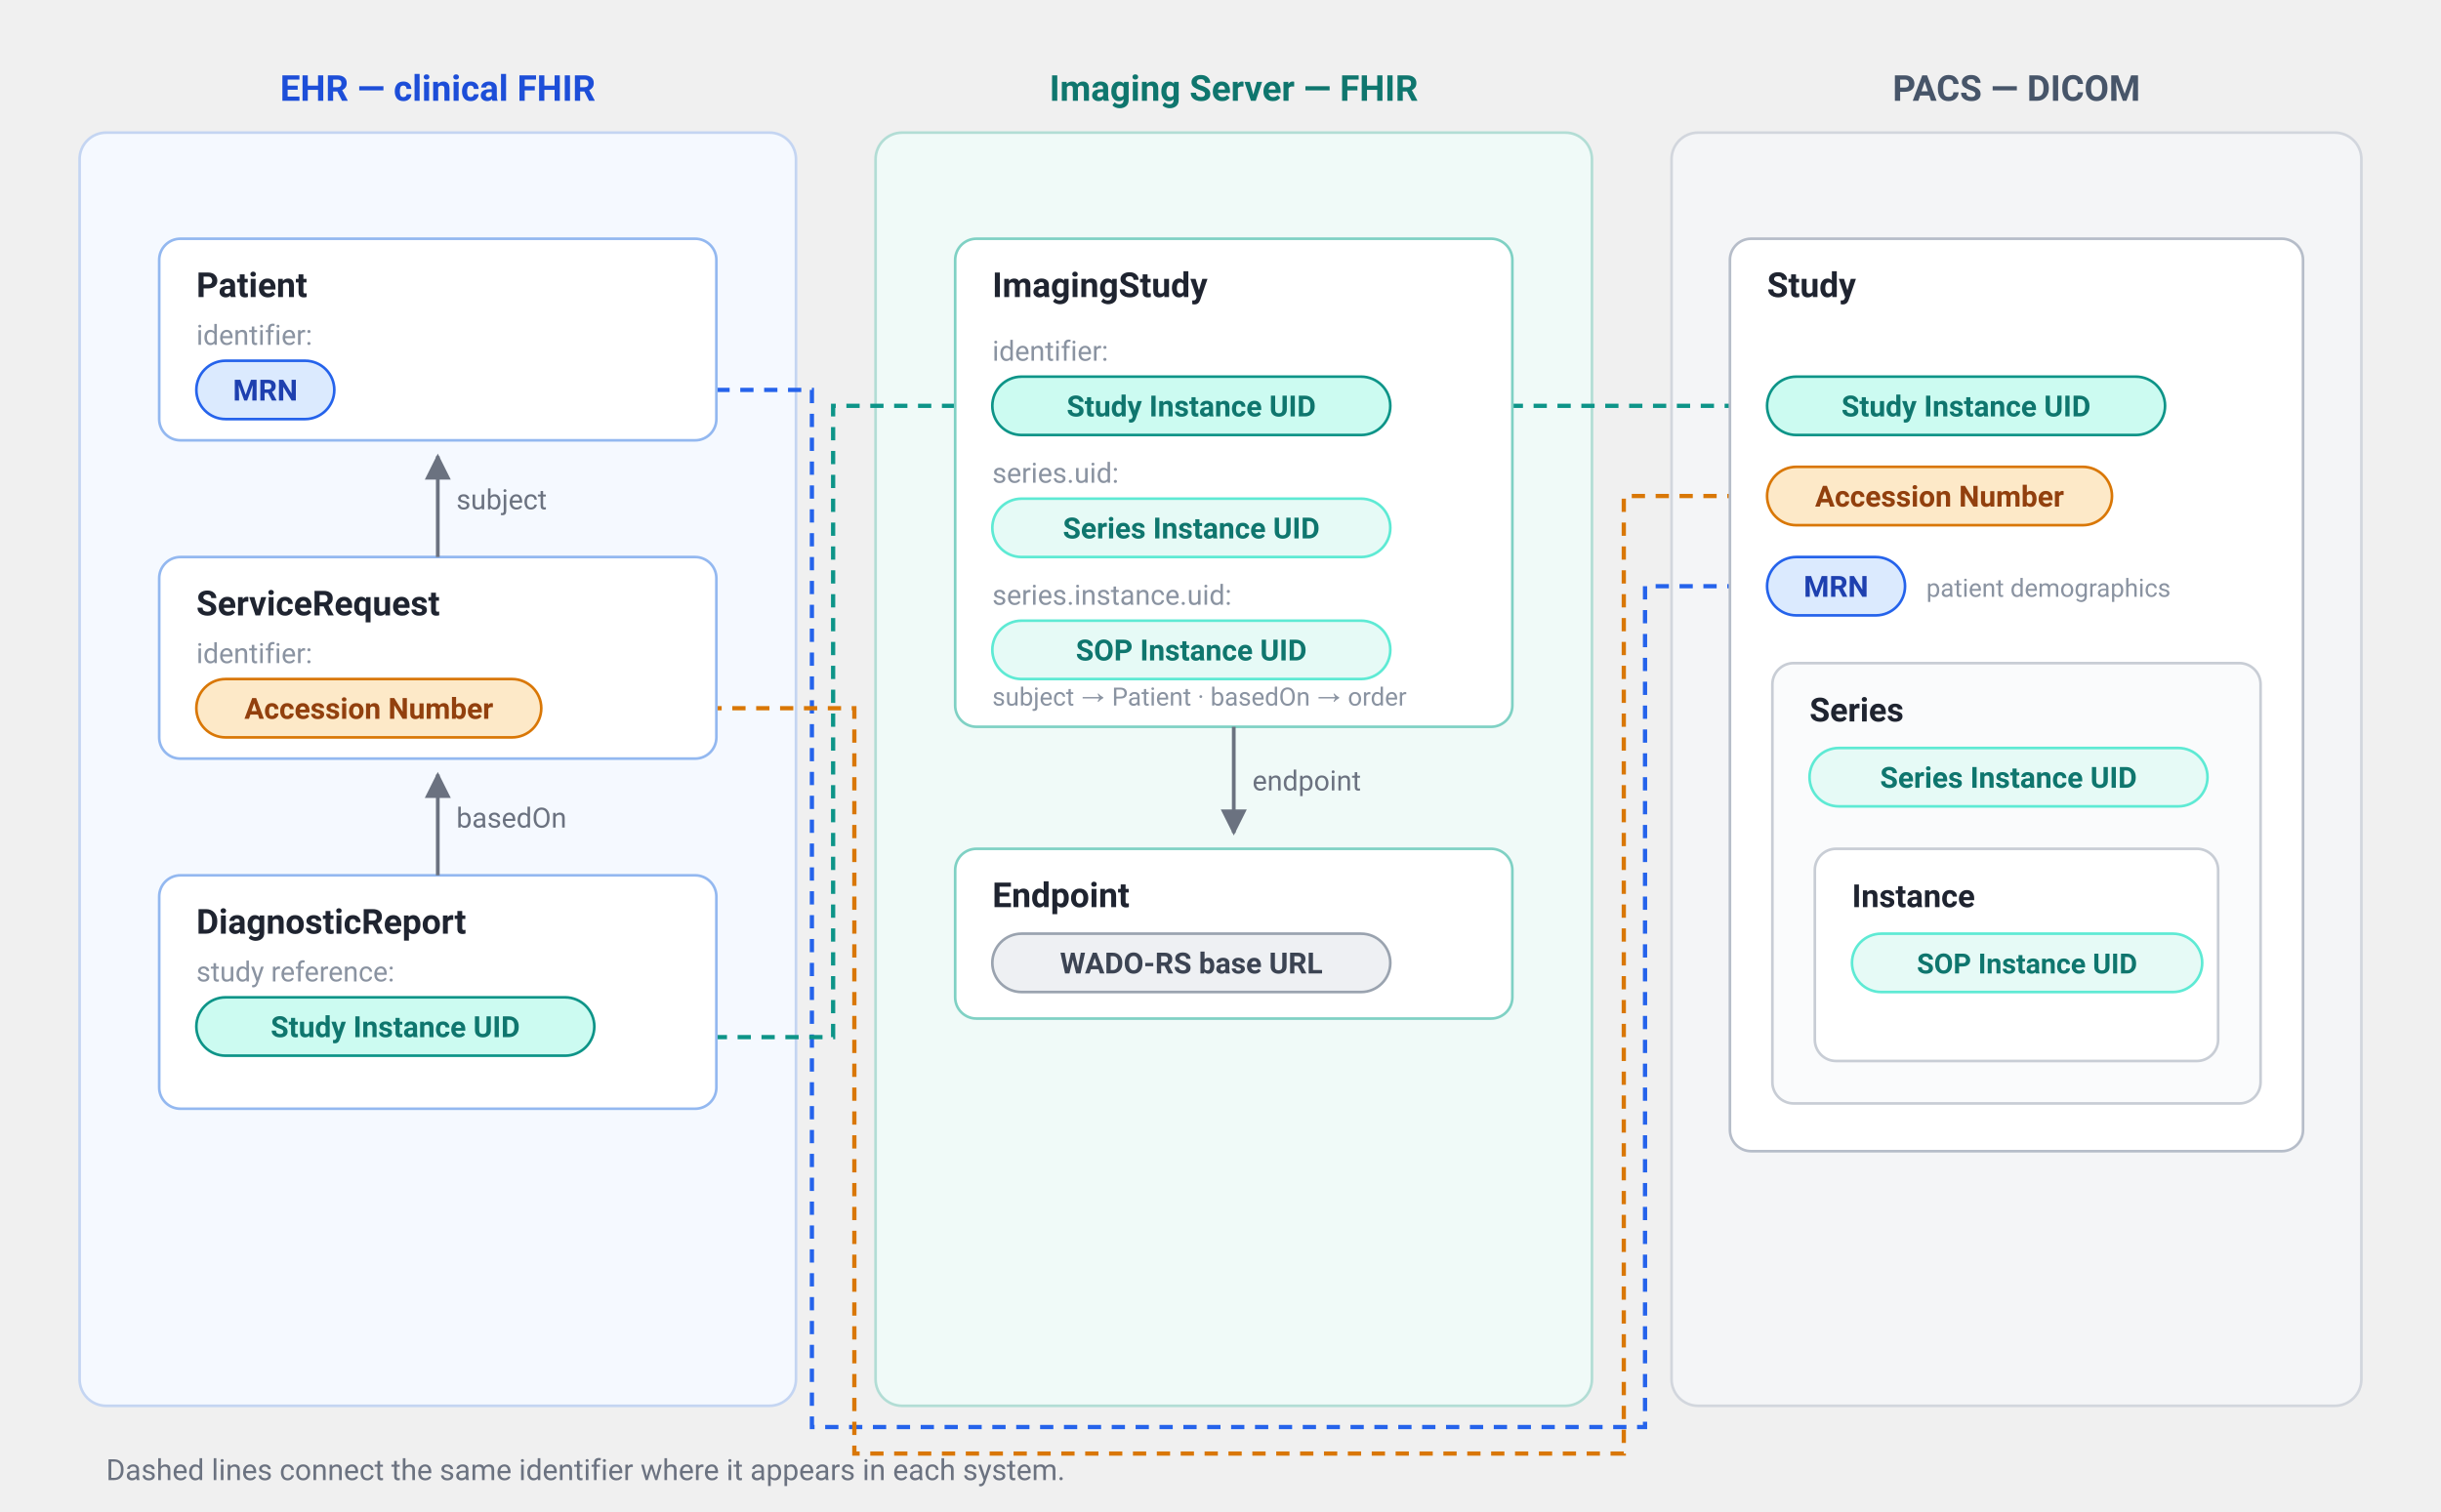
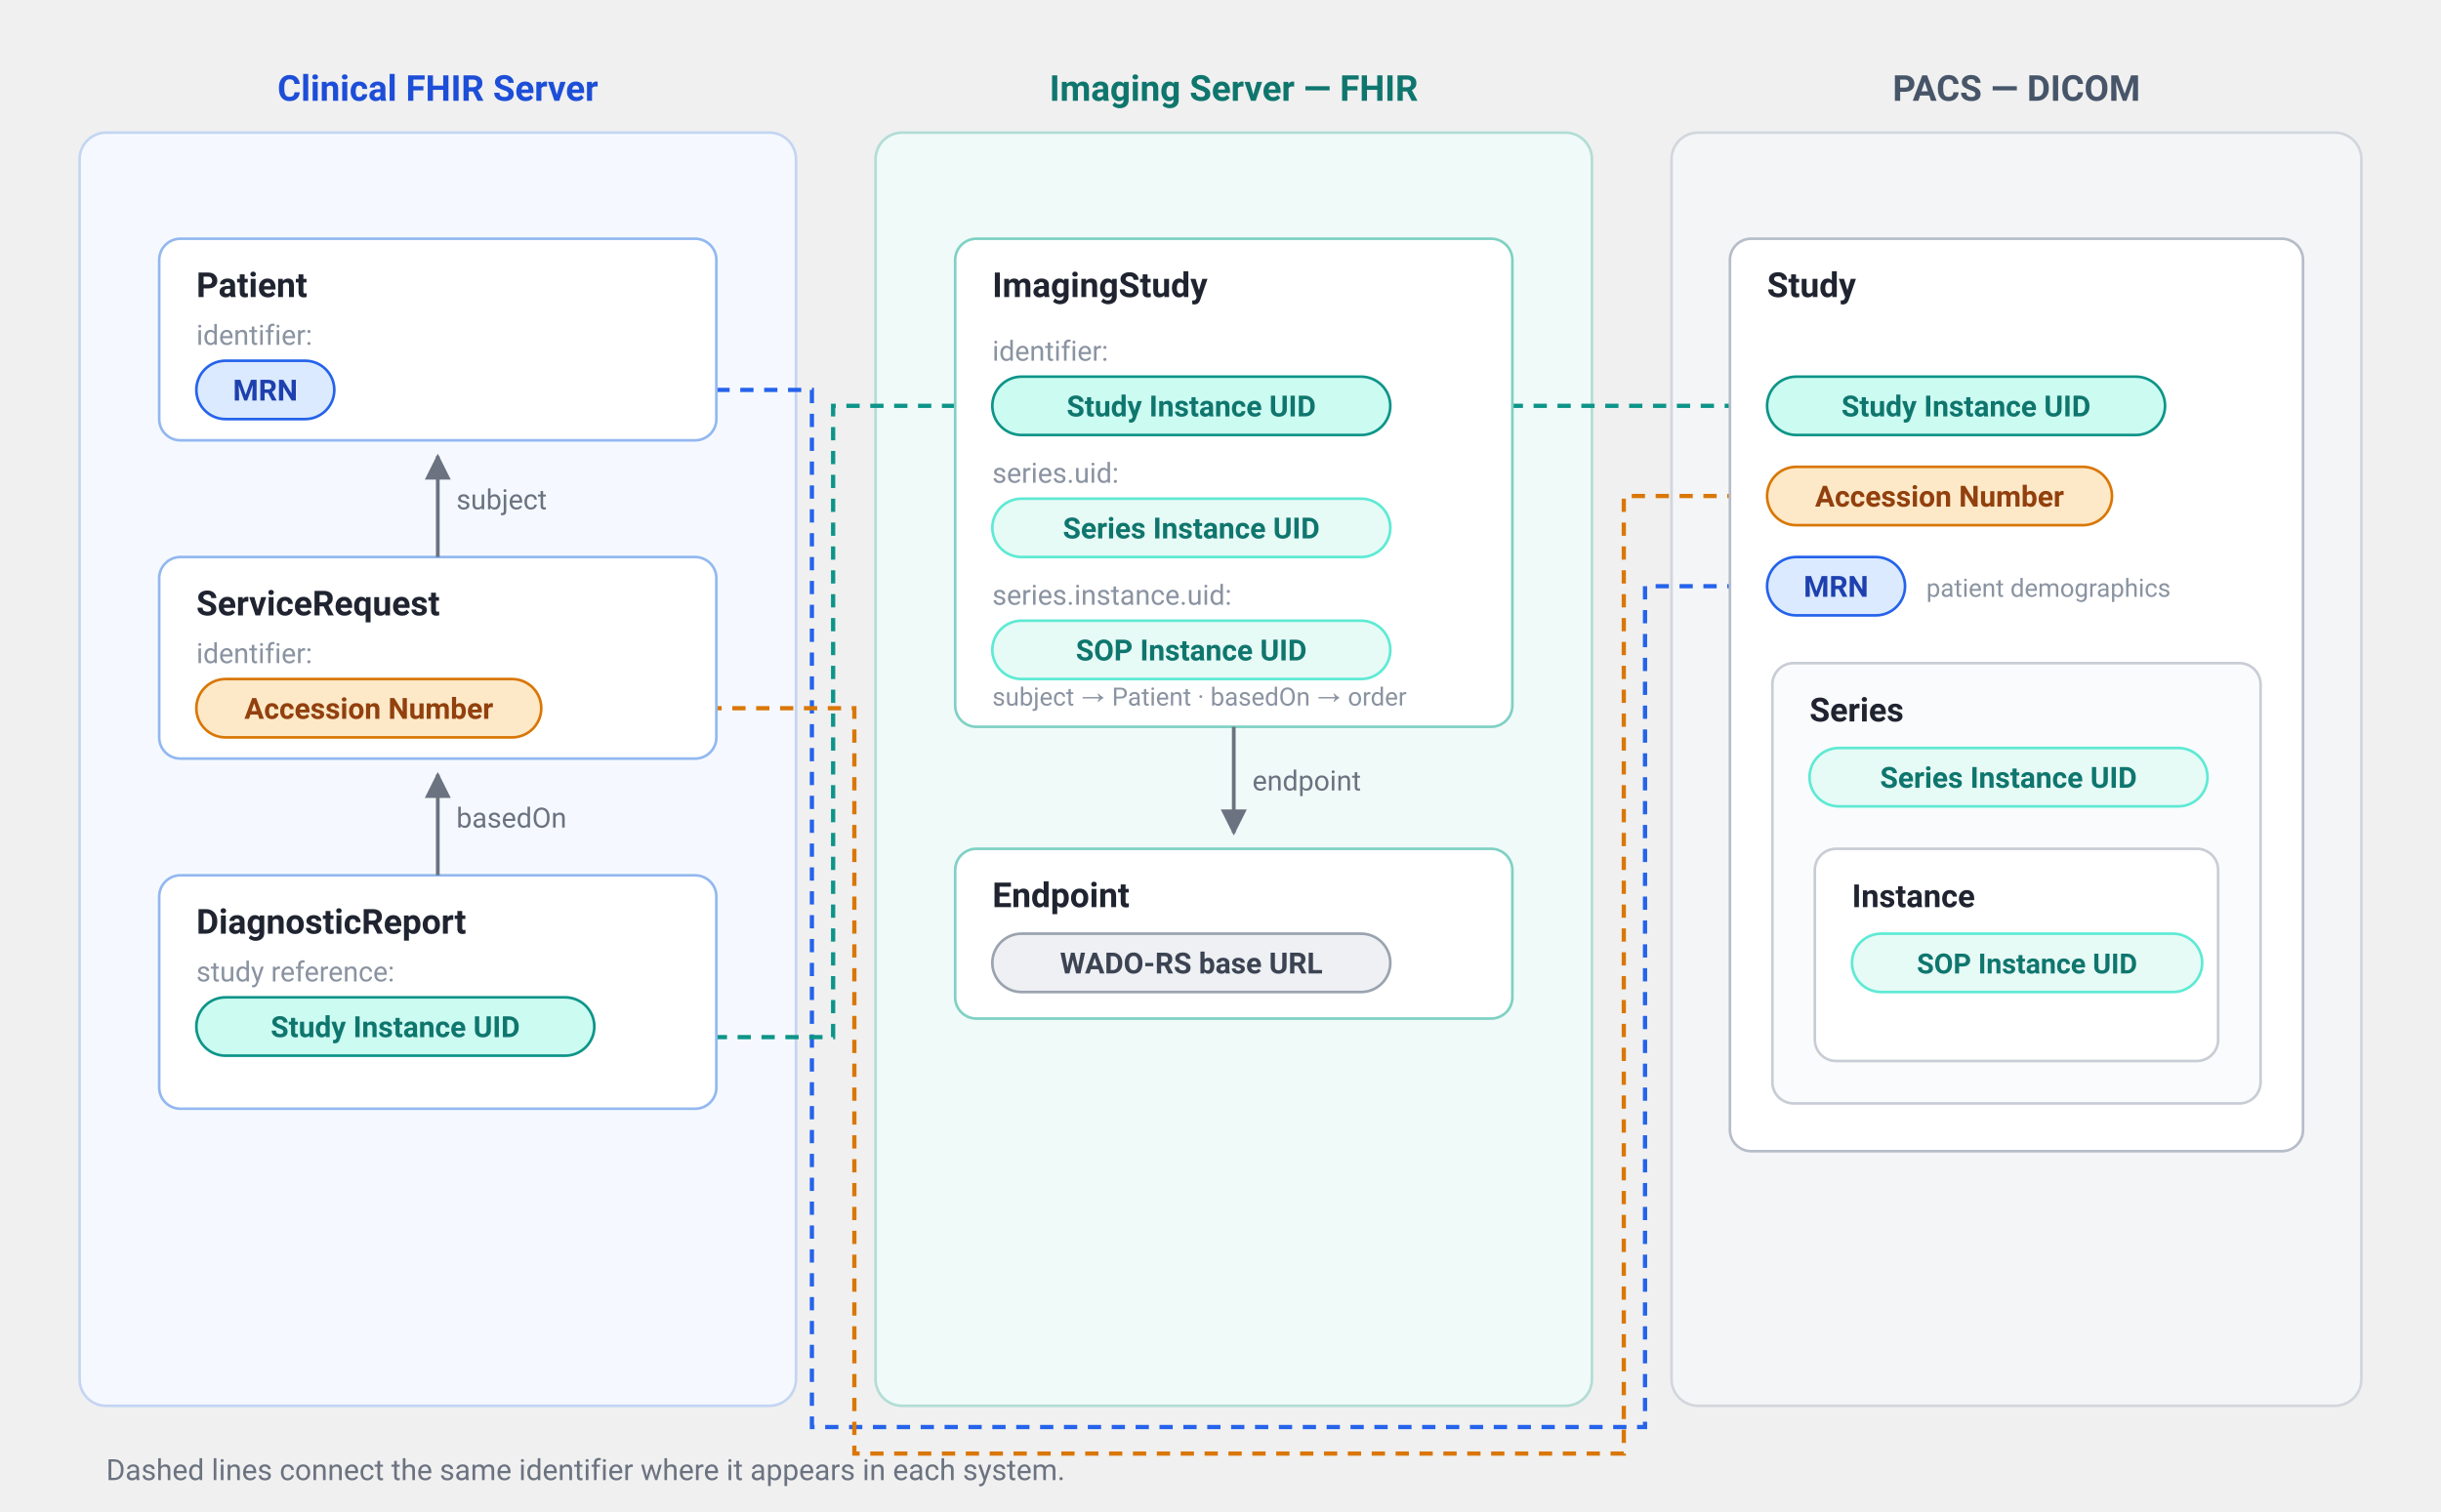
- <svg xmlns="http://www.w3.org/2000/svg" viewBox="0 0 920 570" width="860" font-family="-apple-system, 'Segoe UI', Roboto, Helvetica, Arial, sans-serif" role="img" aria-label="Three system models side by side — the EHR's FHIR model, the Imaging Server's FHIR model, and the PACS DICOM model — with dashed lines connecting the shared identifiers: MRN, Accession Number, and Study Instance UID">
+ <svg xmlns="http://www.w3.org/2000/svg" viewBox="0 0 920 570" width="860" font-family="-apple-system, 'Segoe UI', Roboto, Helvetica, Arial, sans-serif" role="img" aria-label="Three system models side by side — the Clinical FHIR Server's model, the Imaging Server's FHIR model, and the PACS DICOM model — with dashed lines connecting the shared identifiers: MRN, Accession Number, and Study Instance UID">
  <defs>
    <marker id="arr" viewBox="0 0 10 10" refX="9" refY="5" markerWidth="7" markerHeight="7" orient="auto-start-reverse">
      <path d="M0,0 L10,5 L0,10 z" fill="#6b7280" />
    </marker>
  </defs>
-   <text x="165" y="38" font-size="13.5" font-weight="700" fill="#1d4ed8" text-anchor="middle">EHR — clinical FHIR</text>
+   <text x="165" y="38" font-size="13.5" font-weight="700" fill="#1d4ed8" text-anchor="middle">Clinical FHIR Server</text>
  <text x="465" y="38" font-size="13.5" font-weight="700" fill="#0f766e" text-anchor="middle">Imaging Server — FHIR</text>
  <text x="760" y="38" font-size="13.5" font-weight="700" fill="#475569" text-anchor="middle">PACS — DICOM</text>
  <rect x="30" y="50" width="270" height="480" rx="10" fill="#f5f9ff" stroke="#c4d5f2" />
  <rect x="330" y="50" width="270" height="480" rx="10" fill="#f0faf8" stroke="#b2ddd5" />
  <rect x="630" y="50" width="260" height="480" rx="10" fill="#f4f5f7" stroke="#d2d6dd" />
  <g fill="none" stroke-width="1.6" stroke-dasharray="5,4">
    <path d="M126,147 H306 V538 H620 V221 H664" stroke="#2563eb" />
    <path d="M204,267 H322 V548 H612 V187 H664" stroke="#d97706" />
    <path d="M224,391 H314 V153 H372" stroke="#0d9488" />
    <path d="M524,153 H664" stroke="#0d9488" />
  </g>
  <rect x="60" y="90" width="210" height="76" rx="8" fill="#ffffff" stroke="#93b8f0" />
  <text x="74" y="112" font-size="13" font-weight="700" fill="#1f2430">Patient</text>
  <text x="74" y="130" font-size="10.5" fill="#8a93a1">identifier:</text>
  <rect x="74" y="136" width="52" height="22" rx="11" fill="#dbeafe" stroke="#2563eb" />
  <text x="100" y="151" font-size="11" font-weight="600" fill="#1e40af" text-anchor="middle">MRN</text>
  <rect x="60" y="210" width="210" height="76" rx="8" fill="#ffffff" stroke="#93b8f0" />
  <text x="74" y="232" font-size="13" font-weight="700" fill="#1f2430">ServiceRequest</text>
  <text x="74" y="250" font-size="10.5" fill="#8a93a1">identifier:</text>
  <rect x="74" y="256" width="130" height="22" rx="11" fill="#fde9c8" stroke="#d97706" />
  <text x="139" y="271" font-size="11" font-weight="600" fill="#92400e" text-anchor="middle">Accession Number</text>
  <rect x="60" y="330" width="210" height="88" rx="8" fill="#ffffff" stroke="#93b8f0" />
  <text x="74" y="352" font-size="13" font-weight="700" fill="#1f2430">DiagnosticReport</text>
  <text x="74" y="370" font-size="10.5" fill="#8a93a1">study reference:</text>
  <rect x="74" y="376" width="150" height="22" rx="11" fill="#ccfbf1" stroke="#0d9488" />
  <text x="149" y="391" font-size="11" font-weight="600" fill="#0f766e" text-anchor="middle">Study Instance UID</text>
  <line x1="165" y1="210" x2="165" y2="172" stroke="#6b7280" stroke-width="1.4" marker-end="url(#arr)" />
  <text x="172" y="192" font-size="10.5" fill="#6b7280" stroke="#f5f9ff" stroke-width="3" paint-order="stroke">subject</text>
  <line x1="165" y1="330" x2="165" y2="292" stroke="#6b7280" stroke-width="1.4" marker-end="url(#arr)" />
  <text x="172" y="312" font-size="10.5" fill="#6b7280" stroke="#f5f9ff" stroke-width="3" paint-order="stroke">basedOn</text>
  <rect x="360" y="90" width="210" height="184" rx="8" fill="#ffffff" stroke="#7fd1c4" />
  <text x="374" y="112" font-size="13" font-weight="700" fill="#1f2430">ImagingStudy</text>
  <text x="374" y="136" font-size="10.5" fill="#8a93a1">identifier:</text>
  <rect x="374" y="142" width="150" height="22" rx="11" fill="#ccfbf1" stroke="#0d9488" />
  <text x="449" y="157" font-size="11" font-weight="600" fill="#0f766e" text-anchor="middle">Study Instance UID</text>
  <text x="374" y="182" font-size="10.5" fill="#8a93a1">series.uid:</text>
  <rect x="374" y="188" width="150" height="22" rx="11" fill="#e6faf6" stroke="#5eead4" />
  <text x="449" y="203" font-size="11" font-weight="600" fill="#0f766e" text-anchor="middle">Series Instance UID</text>
  <text x="374" y="228" font-size="10.5" fill="#8a93a1">series.instance.uid:</text>
  <rect x="374" y="234" width="150" height="22" rx="11" fill="#e6faf6" stroke="#5eead4" />
  <text x="449" y="249" font-size="11" font-weight="600" fill="#0f766e" text-anchor="middle">SOP Instance UID</text>
  <text x="374" y="266" font-size="9.5" fill="#8a93a1">subject → Patient · basedOn → order</text>
  <rect x="360" y="320" width="210" height="64" rx="8" fill="#ffffff" stroke="#7fd1c4" />
  <text x="374" y="342" font-size="13" font-weight="700" fill="#1f2430">Endpoint</text>
  <rect x="374" y="352" width="150" height="22" rx="11" fill="#eef0f3" stroke="#9aa3af" />
  <text x="449" y="367" font-size="11" font-weight="600" fill="#3c4453" text-anchor="middle">WADO-RS base URL</text>
  <line x1="465" y1="274" x2="465" y2="314" stroke="#6b7280" stroke-width="1.4" marker-end="url(#arr)" />
  <text x="472" y="298" font-size="10.5" fill="#6b7280" stroke="#f0faf8" stroke-width="3" paint-order="stroke">endpoint</text>
  <rect x="652" y="90" width="216" height="344" rx="8" fill="#ffffff" stroke="#b6bdc9" />
  <text x="666" y="112" font-size="13" font-weight="700" fill="#1f2430">Study</text>
  <rect x="666" y="142" width="150" height="22" rx="11" fill="#ccfbf1" stroke="#0d9488" />
  <text x="741" y="157" font-size="11" font-weight="600" fill="#0f766e" text-anchor="middle">Study Instance UID</text>
  <rect x="666" y="176" width="130" height="22" rx="11" fill="#fde9c8" stroke="#d97706" />
  <text x="731" y="191" font-size="11" font-weight="600" fill="#92400e" text-anchor="middle">Accession Number</text>
  <rect x="666" y="210" width="52" height="22" rx="11" fill="#dbeafe" stroke="#2563eb" />
  <text x="692" y="225" font-size="11" font-weight="600" fill="#1e40af" text-anchor="middle">MRN</text>
  <text x="726" y="225" font-size="9.5" fill="#8a93a1">patient demographics</text>
  <rect x="668" y="250" width="184" height="166" rx="8" fill="#fafbfc" stroke="#c8cdd5" />
  <text x="682" y="272" font-size="12.5" font-weight="700" fill="#1f2430">Series</text>
  <rect x="682" y="282" width="150" height="22" rx="11" fill="#e6faf6" stroke="#5eead4" />
  <text x="757" y="297" font-size="11" font-weight="600" fill="#0f766e" text-anchor="middle">Series Instance UID</text>
  <rect x="684" y="320" width="152" height="80" rx="8" fill="#ffffff" stroke="#c8cdd5" />
  <text x="698" y="342" font-size="12" font-weight="700" fill="#1f2430">Instance</text>
  <rect x="698" y="352" width="132" height="22" rx="11" fill="#e6faf6" stroke="#5eead4" />
  <text x="764" y="367" font-size="10.5" font-weight="600" fill="#0f766e" text-anchor="middle">SOP Instance UID</text>
  <text x="40" y="558" font-size="11" fill="#6b7280">Dashed lines connect the same identifier where it appears in each system.</text>
</svg>
